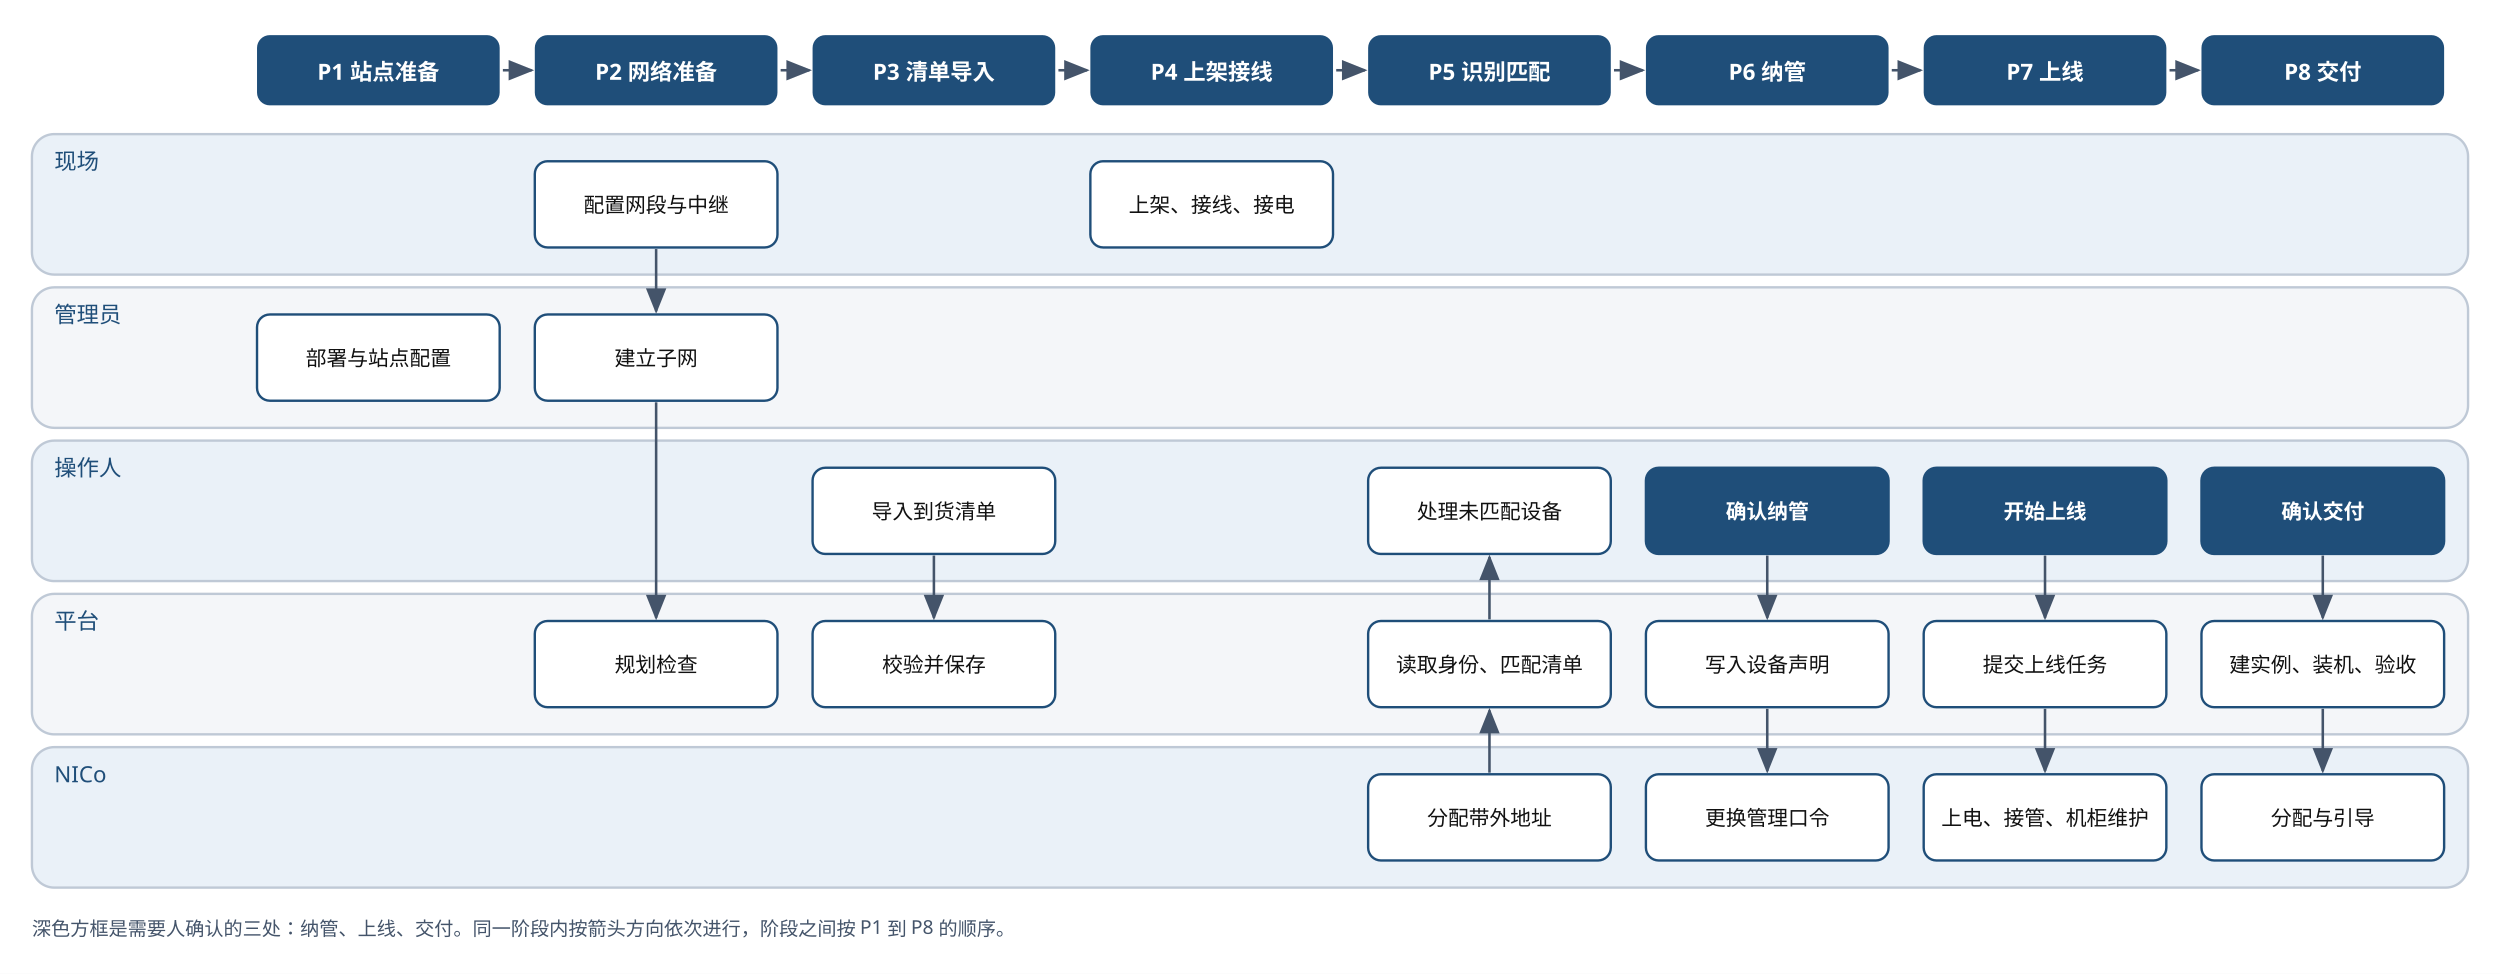
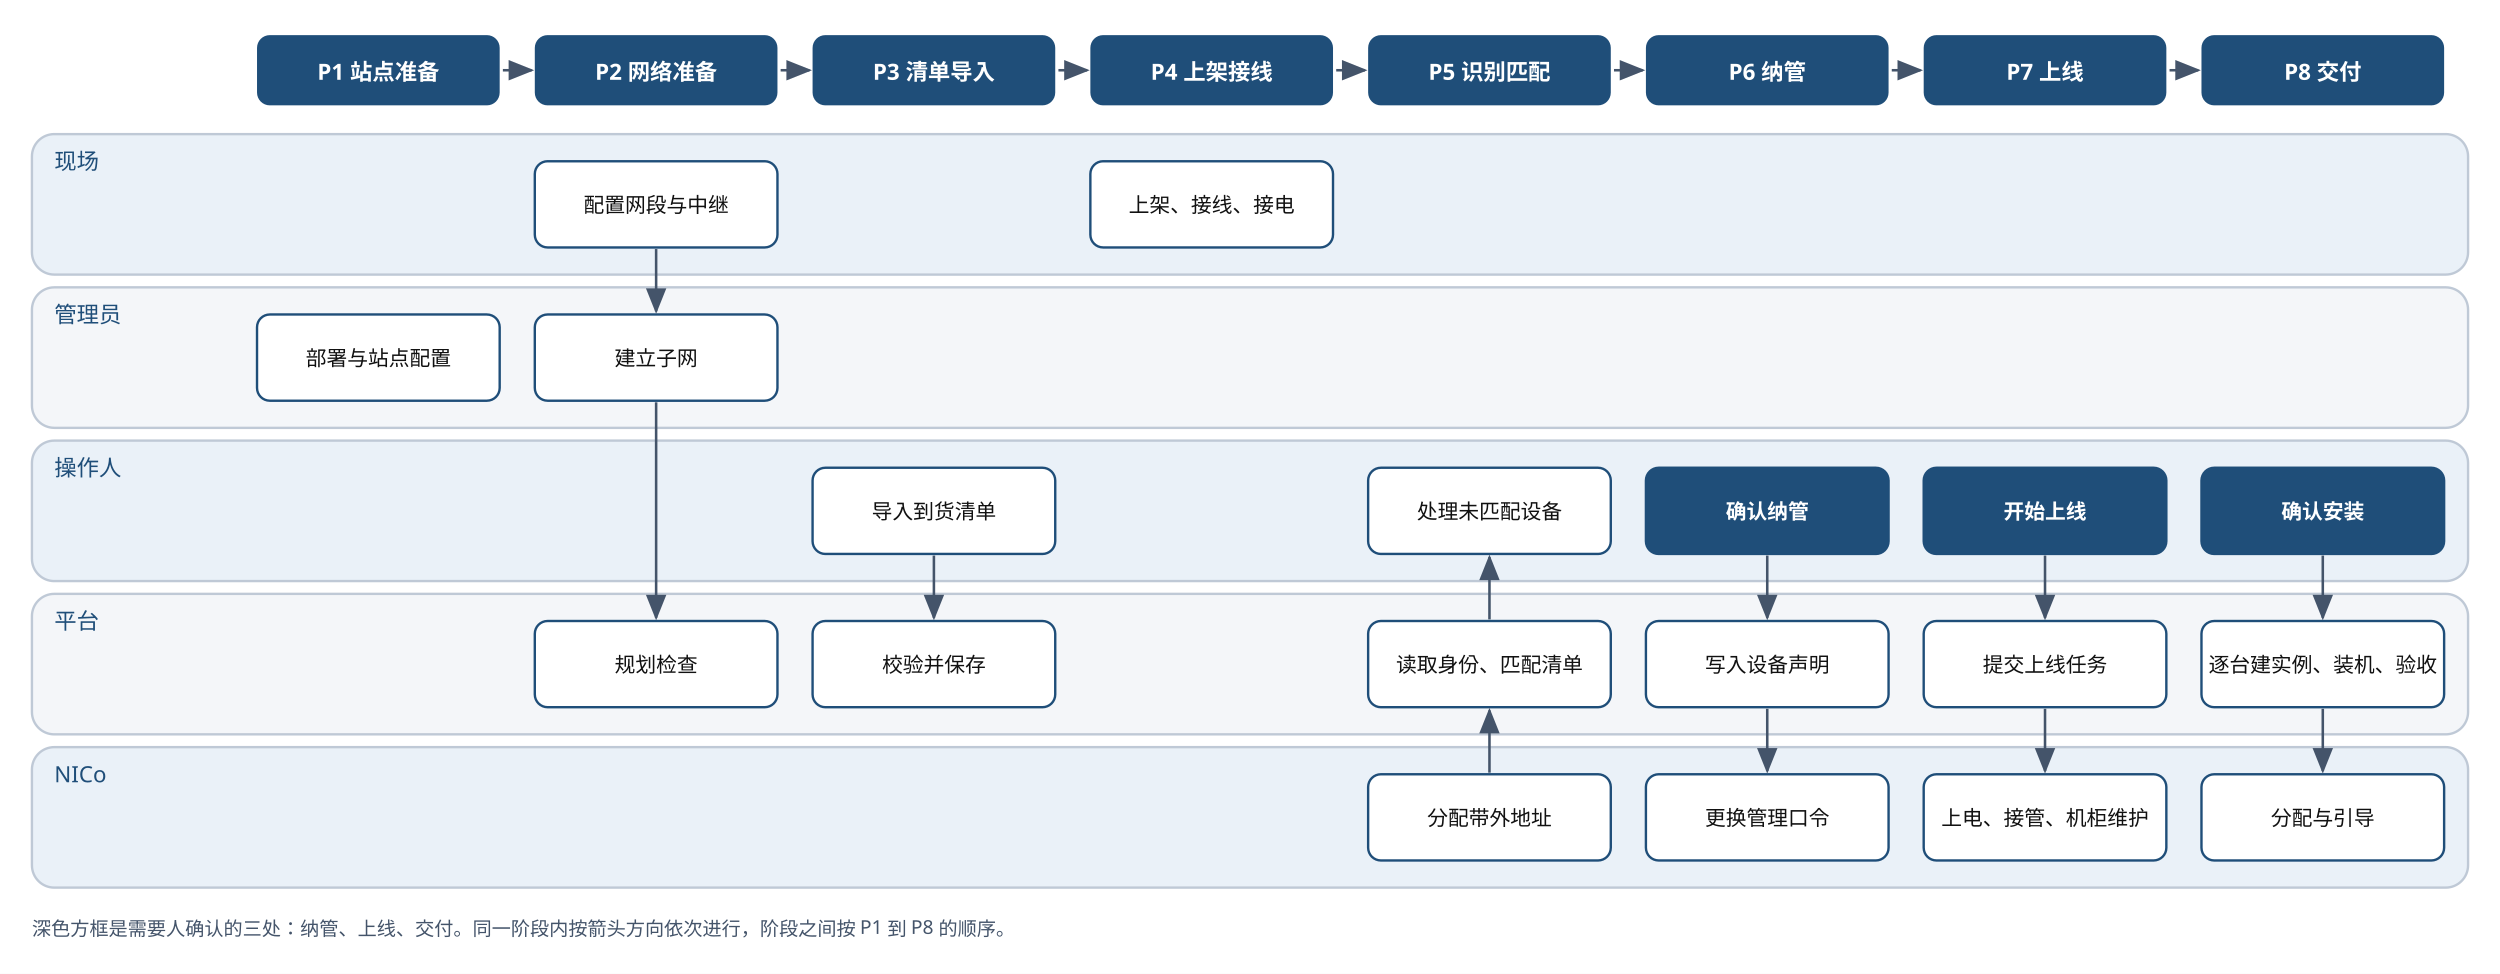
<svg xmlns="http://www.w3.org/2000/svg" width="1566" height="610" viewBox="0 0 1566 610" font-family="PingFang SC, Heiti SC, sans-serif">
  <defs>
    <marker id="ae" markerWidth="10" markerHeight="8" refX="9" refY="4" orient="auto">
      <path d="M0,0 L10,4 L0,8 z" fill="#44546A" />
    </marker>
  </defs>
  <rect width="1566" height="610" fill="white" />
  <rect x="20" y="84" width="1526" height="88" rx="14" fill="#EAF1F8" stroke="#BFC9D6" stroke-width="1.5" />
  <text x="34" y="106" font-size="14" fill="#1F4E79">现场</text>
  <rect x="20" y="180" width="1526" height="88" rx="14" fill="#F4F6F9" stroke="#BFC9D6" stroke-width="1.5" />
  <text x="34" y="202" font-size="14" fill="#1F4E79">管理员</text>
  <rect x="20" y="276" width="1526" height="88" rx="14" fill="#EAF1F8" stroke="#BFC9D6" stroke-width="1.5" />
  <text x="34" y="298" font-size="14" fill="#1F4E79">操作人</text>
  <rect x="20" y="372" width="1526" height="88" rx="14" fill="#F4F6F9" stroke="#BFC9D6" stroke-width="1.5" />
  <text x="34" y="394" font-size="14" fill="#1F4E79">平台</text>
  <rect x="20" y="468" width="1526" height="88" rx="14" fill="#EAF1F8" stroke="#BFC9D6" stroke-width="1.5" />
  <text x="34" y="490" font-size="14" fill="#1F4E79">NICo</text>
  <rect x="161.0" y="22" width="152" height="44" rx="8" fill="#1F4E79" />
  <text x="237.0" y="50" text-anchor="middle" font-size="14" font-weight="600" fill="#FFFFFF">P1 站点准备</text>
  <rect x="335.0" y="22" width="152" height="44" rx="8" fill="#1F4E79" />
  <text x="411.0" y="50" text-anchor="middle" font-size="14" font-weight="600" fill="#FFFFFF">P2 网络准备</text>
  <line x1="315.0" y1="44" x2="333.0" y2="44" stroke="#44546A" stroke-width="1.6" marker-end="url(#ae)" />
  <rect x="509.0" y="22" width="152" height="44" rx="8" fill="#1F4E79" />
  <text x="585.0" y="50" text-anchor="middle" font-size="14" font-weight="600" fill="#FFFFFF">P3 清单导入</text>
  <line x1="489.0" y1="44" x2="507.0" y2="44" stroke="#44546A" stroke-width="1.6" marker-end="url(#ae)" />
  <rect x="683.0" y="22" width="152" height="44" rx="8" fill="#1F4E79" />
  <text x="759.0" y="50" text-anchor="middle" font-size="14" font-weight="600" fill="#FFFFFF">P4 上架接线</text>
  <line x1="663.0" y1="44" x2="681.0" y2="44" stroke="#44546A" stroke-width="1.6" marker-end="url(#ae)" />
  <rect x="857.0" y="22" width="152" height="44" rx="8" fill="#1F4E79" />
  <text x="933.0" y="50" text-anchor="middle" font-size="14" font-weight="600" fill="#FFFFFF">P5 识别匹配</text>
  <line x1="837.0" y1="44" x2="855.0" y2="44" stroke="#44546A" stroke-width="1.6" marker-end="url(#ae)" />
  <rect x="1031.0" y="22" width="152" height="44" rx="8" fill="#1F4E79" />
  <text x="1107.0" y="50" text-anchor="middle" font-size="14" font-weight="600" fill="#FFFFFF">P6 纳管</text>
  <line x1="1011.0" y1="44" x2="1029.0" y2="44" stroke="#44546A" stroke-width="1.6" marker-end="url(#ae)" />
  <rect x="1205.0" y="22" width="152" height="44" rx="8" fill="#1F4E79" />
  <text x="1281.0" y="50" text-anchor="middle" font-size="14" font-weight="600" fill="#FFFFFF">P7 上线</text>
  <line x1="1185.0" y1="44" x2="1203.0" y2="44" stroke="#44546A" stroke-width="1.6" marker-end="url(#ae)" />
  <rect x="1379.0" y="22" width="152" height="44" rx="8" fill="#1F4E79" />
  <text x="1455.0" y="50" text-anchor="middle" font-size="14" font-weight="600" fill="#FFFFFF">P8 交付</text>
  <line x1="1359.0" y1="44" x2="1377.0" y2="44" stroke="#44546A" stroke-width="1.6" marker-end="url(#ae)" />
  <rect x="161.0" y="197.0" width="152" height="54" rx="8" fill="#FFFFFF" stroke="#1F4E79" stroke-width="1.5" />
  <text x="237.0" y="229.0" text-anchor="middle" font-size="13" font-weight="400" fill="#111111">部署与站点配置</text>
  <rect x="335.0" y="101.0" width="152" height="54" rx="8" fill="#FFFFFF" stroke="#1F4E79" stroke-width="1.5" />
  <text x="411.0" y="133.0" text-anchor="middle" font-size="13" font-weight="400" fill="#111111">配置网段与中继</text>
  <rect x="335.0" y="197.0" width="152" height="54" rx="8" fill="#FFFFFF" stroke="#1F4E79" stroke-width="1.5" />
  <text x="411.0" y="229.0" text-anchor="middle" font-size="13" font-weight="400" fill="#111111">建立子网</text>
  <rect x="335.0" y="389.0" width="152" height="54" rx="8" fill="#FFFFFF" stroke="#1F4E79" stroke-width="1.5" />
  <text x="411.0" y="421.0" text-anchor="middle" font-size="13" font-weight="400" fill="#111111">规划检查</text>
  <rect x="509.0" y="293.0" width="152" height="54" rx="8" fill="#FFFFFF" stroke="#1F4E79" stroke-width="1.5" />
  <text x="585.0" y="325.0" text-anchor="middle" font-size="13" font-weight="400" fill="#111111">导入到货清单</text>
  <rect x="509.0" y="389.0" width="152" height="54" rx="8" fill="#FFFFFF" stroke="#1F4E79" stroke-width="1.5" />
  <text x="585.0" y="421.0" text-anchor="middle" font-size="13" font-weight="400" fill="#111111">校验并保存</text>
  <rect x="683.0" y="101.0" width="152" height="54" rx="8" fill="#FFFFFF" stroke="#1F4E79" stroke-width="1.5" />
  <text x="759.0" y="133.0" text-anchor="middle" font-size="13" font-weight="400" fill="#111111">上架、接线、接电</text>
  <rect x="857.0" y="485.0" width="152" height="54" rx="8" fill="#FFFFFF" stroke="#1F4E79" stroke-width="1.5" />
  <text x="933.0" y="517.0" text-anchor="middle" font-size="13" font-weight="400" fill="#111111">分配带外地址</text>
  <rect x="857.0" y="389.0" width="152" height="54" rx="8" fill="#FFFFFF" stroke="#1F4E79" stroke-width="1.5" />
  <text x="933.0" y="421.0" text-anchor="middle" font-size="13" font-weight="400" fill="#111111">读取身份、匹配清单</text>
  <rect x="857.0" y="293.0" width="152" height="54" rx="8" fill="#FFFFFF" stroke="#1F4E79" stroke-width="1.5" />
  <text x="933.0" y="325.0" text-anchor="middle" font-size="13" font-weight="400" fill="#111111">处理未匹配设备</text>
  <rect x="1031.0" y="293.0" width="152" height="54" rx="8" fill="#1F4E79" stroke="#1F4E79" stroke-width="1.5" />
  <text x="1107.0" y="325.0" text-anchor="middle" font-size="13" font-weight="600" fill="#FFFFFF">确认纳管</text>
  <rect x="1031.0" y="389.0" width="152" height="54" rx="8" fill="#FFFFFF" stroke="#1F4E79" stroke-width="1.5" />
  <text x="1107.0" y="421.0" text-anchor="middle" font-size="13" font-weight="400" fill="#111111">写入设备声明</text>
  <rect x="1031.0" y="485.0" width="152" height="54" rx="8" fill="#FFFFFF" stroke="#1F4E79" stroke-width="1.5" />
  <text x="1107.0" y="517.0" text-anchor="middle" font-size="13" font-weight="400" fill="#111111">更换管理口令</text>
  <rect x="1205.0" y="293.0" width="152" height="54" rx="8" fill="#1F4E79" stroke="#1F4E79" stroke-width="1.5" />
  <text x="1281.0" y="325.0" text-anchor="middle" font-size="13" font-weight="600" fill="#FFFFFF">开始上线</text>
  <rect x="1205.0" y="389.0" width="152" height="54" rx="8" fill="#FFFFFF" stroke="#1F4E79" stroke-width="1.5" />
  <text x="1281.0" y="421.0" text-anchor="middle" font-size="13" font-weight="400" fill="#111111">提交上线任务</text>
  <rect x="1205.0" y="485.0" width="152" height="54" rx="8" fill="#FFFFFF" stroke="#1F4E79" stroke-width="1.5" />
  <text x="1281.0" y="517.0" text-anchor="middle" font-size="13" font-weight="400" fill="#111111">上电、接管、机柜维护</text>
  <rect x="1379.0" y="293.0" width="152" height="54" rx="8" fill="#1F4E79" stroke="#1F4E79" stroke-width="1.5" />
-   <text x="1455.0" y="325.0" text-anchor="middle" font-size="13" font-weight="600" fill="#FFFFFF">确认交付</text>
+   <text x="1455.0" y="325.0" text-anchor="middle" font-size="13" font-weight="600" fill="#FFFFFF">确认安装</text>
  <rect x="1379.0" y="389.0" width="152" height="54" rx="8" fill="#FFFFFF" stroke="#1F4E79" stroke-width="1.5" />
-   <text x="1455.0" y="421.0" text-anchor="middle" font-size="13" font-weight="400" fill="#111111">建实例、装机、验收</text>
+   <text x="1455.0" y="421.0" text-anchor="middle" font-size="13" font-weight="400" fill="#111111">逐台建实例、装机、验收</text>
  <rect x="1379.0" y="485.0" width="152" height="54" rx="8" fill="#FFFFFF" stroke="#1F4E79" stroke-width="1.5" />
  <text x="1455.0" y="517.0" text-anchor="middle" font-size="13" font-weight="400" fill="#111111">分配与引导</text>
  <line x1="411.0" y1="156.0" x2="411.0" y2="195.0" stroke="#44546A" stroke-width="1.6" marker-end="url(#ae)" />
  <line x1="411.0" y1="252.0" x2="411.0" y2="387.0" stroke="#44546A" stroke-width="1.6" marker-end="url(#ae)" />
  <line x1="585.0" y1="348.0" x2="585.0" y2="387.0" stroke="#44546A" stroke-width="1.6" marker-end="url(#ae)" />
  <line x1="933.0" y1="484.0" x2="933.0" y2="445.0" stroke="#44546A" stroke-width="1.6" marker-end="url(#ae)" />
  <line x1="933.0" y1="388.0" x2="933.0" y2="349.0" stroke="#44546A" stroke-width="1.6" marker-end="url(#ae)" />
  <line x1="1107.0" y1="348.0" x2="1107.0" y2="387.0" stroke="#44546A" stroke-width="1.6" marker-end="url(#ae)" />
  <line x1="1107.0" y1="444.0" x2="1107.0" y2="483.0" stroke="#44546A" stroke-width="1.6" marker-end="url(#ae)" />
  <line x1="1281.0" y1="348.0" x2="1281.0" y2="387.0" stroke="#44546A" stroke-width="1.6" marker-end="url(#ae)" />
  <line x1="1281.0" y1="444.0" x2="1281.0" y2="483.0" stroke="#44546A" stroke-width="1.6" marker-end="url(#ae)" />
  <line x1="1455.0" y1="348.0" x2="1455.0" y2="387.0" stroke="#44546A" stroke-width="1.6" marker-end="url(#ae)" />
  <line x1="1455.0" y1="444.0" x2="1455.0" y2="483.0" stroke="#44546A" stroke-width="1.6" marker-end="url(#ae)" />
  <text x="20" y="586" font-size="12" fill="#44546A" text-anchor="start">深色方框是需要人确认的三处：纳管、上线、交付。同一阶段内按箭头方向依次进行，阶段之间按 P1 到 P8 的顺序。</text>
</svg>
